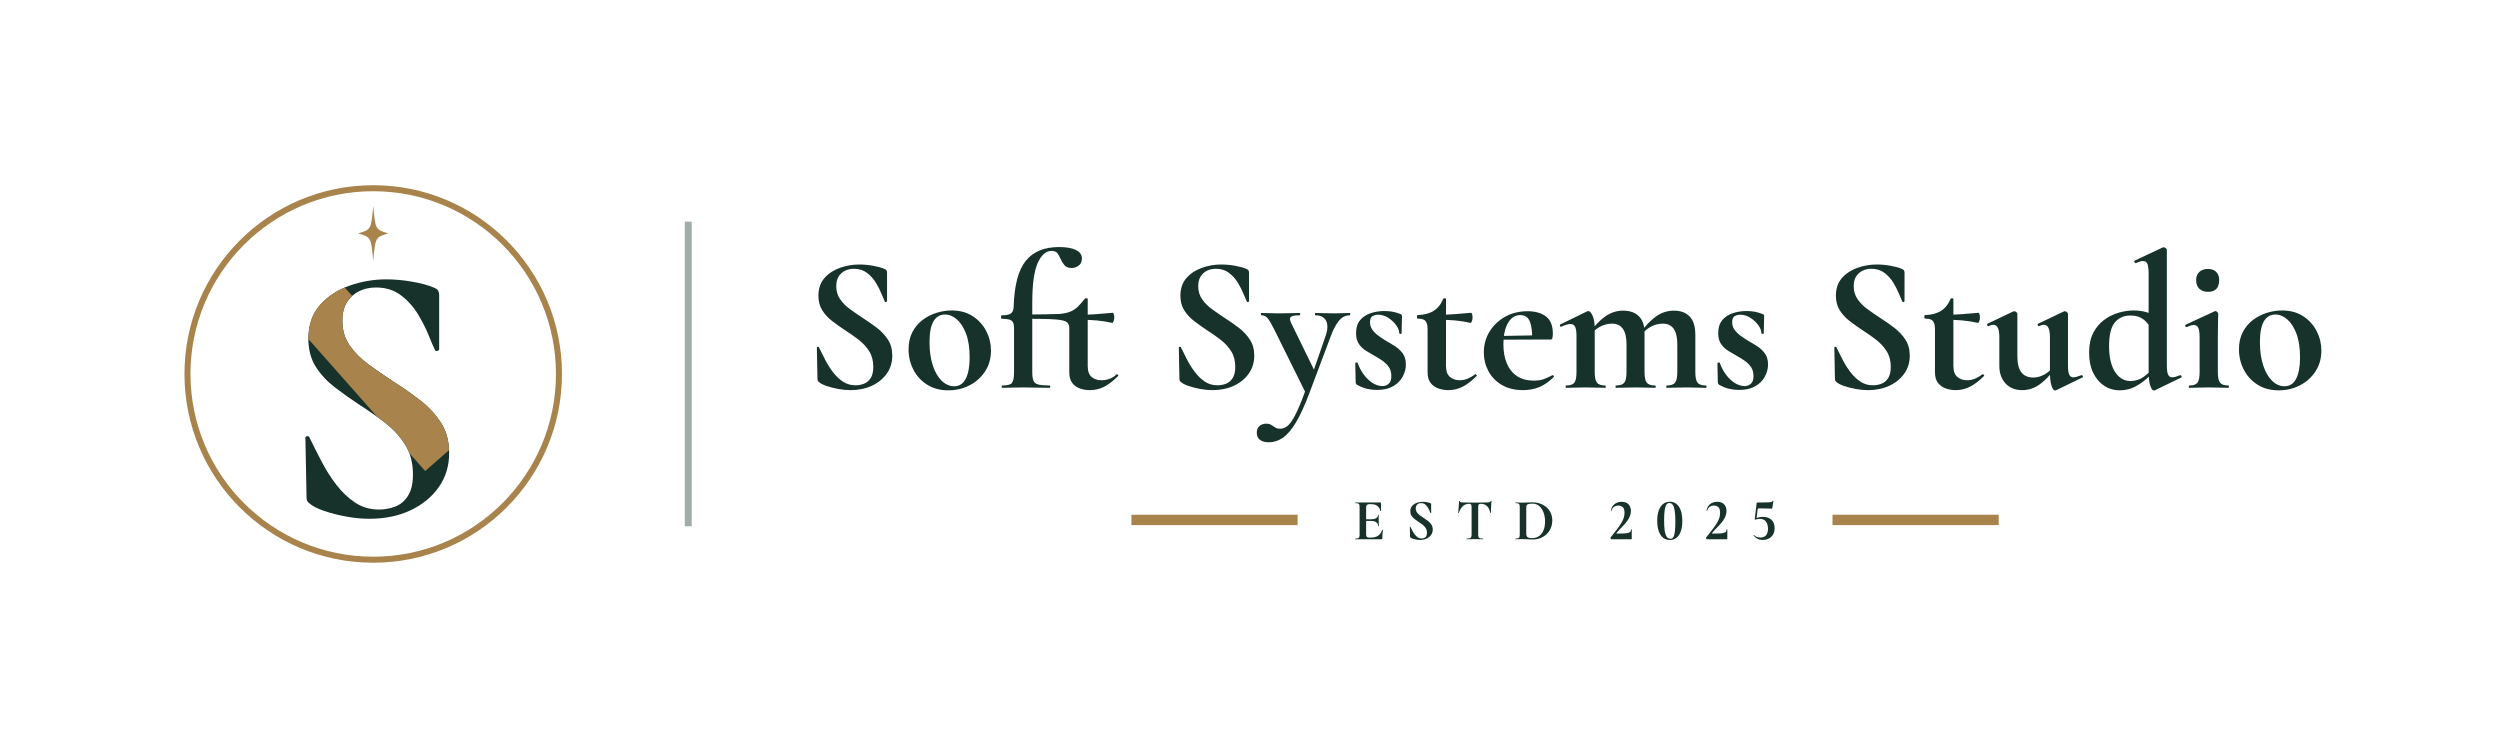
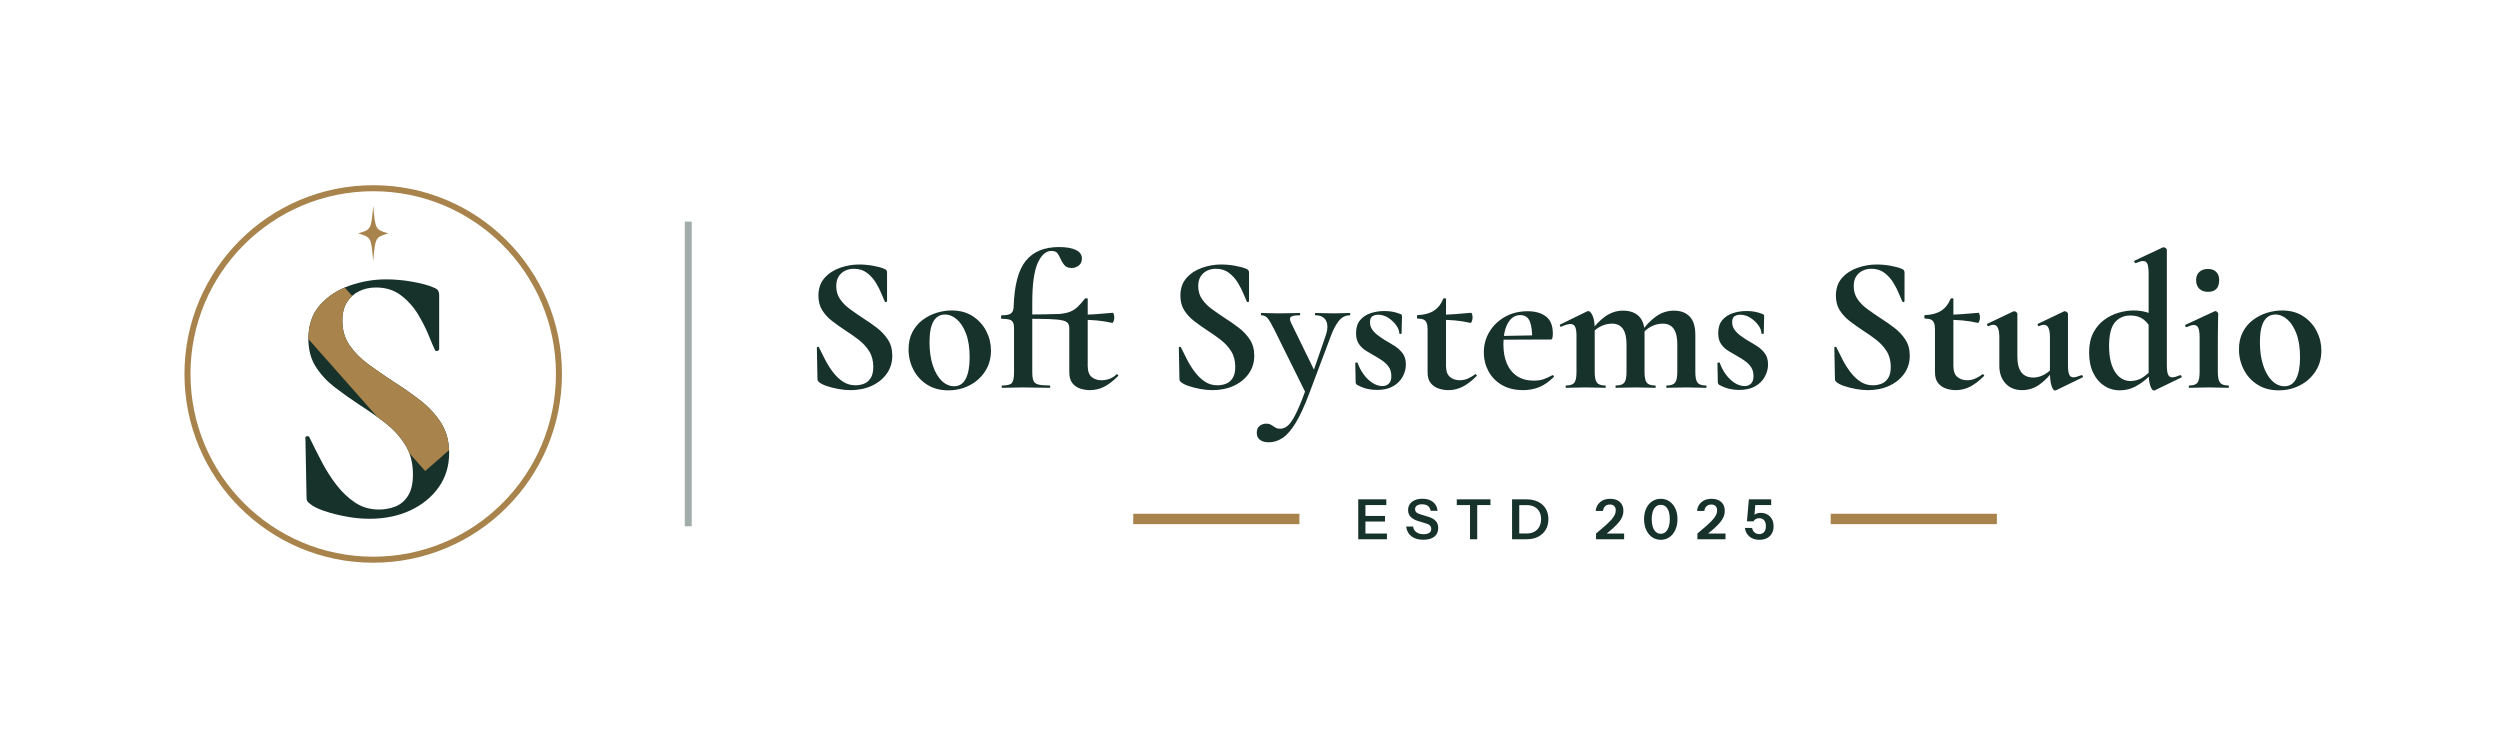
<svg xmlns="http://www.w3.org/2000/svg" viewBox="0 0 361.05 107.80" width="361" height="108" role="img" aria-label="Soft Systems Studio, established 2025">
  <g transform="translate(24.90 24.90) scale(0.3625)">
    <g>
      <circle cx="80" cy="80" r="74" fill="none" stroke="#A8834B" stroke-width="2.4" />
      <path class="sparkle" fill="#A8834B" d="M80.00,13.00 C80.84,22.46 80.84,22.46 86.00,24.00 C80.84,25.54 80.84,25.54 80.00,35.00 C79.16,25.54 79.16,25.54 74.00,24.00 C79.16,22.46 79.16,22.46 80.00,13.00 Z" />
      <g transform="translate(0 1.88)">
        <defs>
          <clipPath id="ss-spine">
            <path d="M52,60 L68,46 L114,98 L98,112 Z" />
          </clipPath>
        </defs>
        <g transform="translate(80.0 80.0) scale(1.15) translate(-80.0 -80.0)">
          <path transform="translate(47.04 127)" d="M22.272 -67.072Q22.272 -62.208 24.768 -58.56Q27.264 -54.912 31.296 -51.968Q35.328 -49.024 39.808 -46.08Q44.672 -43.008 49.088 -39.616Q53.504 -36.224 56.384 -31.808Q59.264 -27.392 59.264 -21.248Q59.264 -14.464 55.616 -9.344Q51.968 -4.224 45.76 -1.344Q39.552 1.536 31.616 1.536Q27.776 1.536 23.616 0.768Q19.456 0.0 16.064 -1.152Q12.672 -2.304 11.136 -3.584Q10.624 -3.968 10.24 -4.416Q9.856 -4.864 9.856 -6.016L9.472 -26.368Q9.344 -27.008 10.048 -27.072Q10.752 -27.136 10.88 -26.624Q12.8 -22.656 15.104 -18.24Q17.408 -13.824 20.288 -10.112Q23.168 -6.4 26.752 -4.032Q30.336 -1.664 34.944 -1.664Q37.888 -1.664 40.576 -2.688Q43.264 -3.712 44.992 -6.4Q46.72 -9.088 46.72 -13.824Q46.72 -19.84 44.032 -24.128Q41.344 -28.416 37.12 -31.68Q32.896 -34.944 28.288 -37.888Q23.808 -40.832 19.712 -43.968Q15.616 -47.104 13.056 -51.136Q10.496 -55.168 10.496 -60.8Q10.496 -67.968 14.528 -72.512Q18.56 -77.056 24.768 -79.232Q30.976 -81.408 37.376 -81.408Q41.984 -81.408 46.592 -80.576Q51.2 -79.744 53.888 -78.592Q55.168 -78.08 55.488 -77.44Q55.808 -76.8 55.808 -76.032V-57.216Q55.808 -56.832 55.232 -56.64Q54.656 -56.448 54.4 -56.832Q53.632 -58.368 52.224 -61.888Q50.816 -65.408 48.512 -69.248Q46.208 -73.088 42.624 -75.84Q39.04 -78.592 33.92 -78.592Q30.72 -78.592 28.096 -77.312Q25.472 -76.032 23.872 -73.536Q22.272 -71.04 22.272 -67.072Z" fill="#17312B" />
          <g clip-path="url(#ss-spine)">
            <path transform="translate(47.04 127)" d="M22.272 -67.072Q22.272 -62.208 24.768 -58.56Q27.264 -54.912 31.296 -51.968Q35.328 -49.024 39.808 -46.08Q44.672 -43.008 49.088 -39.616Q53.504 -36.224 56.384 -31.808Q59.264 -27.392 59.264 -21.248Q59.264 -14.464 55.616 -9.344Q51.968 -4.224 45.76 -1.344Q39.552 1.536 31.616 1.536Q27.776 1.536 23.616 0.768Q19.456 0.0 16.064 -1.152Q12.672 -2.304 11.136 -3.584Q10.624 -3.968 10.24 -4.416Q9.856 -4.864 9.856 -6.016L9.472 -26.368Q9.344 -27.008 10.048 -27.072Q10.752 -27.136 10.88 -26.624Q12.8 -22.656 15.104 -18.24Q17.408 -13.824 20.288 -10.112Q23.168 -6.4 26.752 -4.032Q30.336 -1.664 34.944 -1.664Q37.888 -1.664 40.576 -2.688Q43.264 -3.712 44.992 -6.4Q46.72 -9.088 46.72 -13.824Q46.72 -19.84 44.032 -24.128Q41.344 -28.416 37.12 -31.68Q32.896 -34.944 28.288 -37.888Q23.808 -40.832 19.712 -43.968Q15.616 -47.104 13.056 -51.136Q10.496 -55.168 10.496 -60.8Q10.496 -67.968 14.528 -72.512Q18.56 -77.056 24.768 -79.232Q30.976 -81.408 37.376 -81.408Q41.984 -81.408 46.592 -80.576Q51.2 -79.744 53.888 -78.592Q55.168 -78.08 55.488 -77.44Q55.808 -76.8 55.808 -76.032V-57.216Q55.808 -56.832 55.232 -56.64Q54.656 -56.448 54.4 -56.832Q53.632 -58.368 52.224 -61.888Q50.816 -65.408 48.512 -69.248Q46.208 -73.088 42.624 -75.84Q39.04 -78.592 33.92 -78.592Q30.72 -78.592 28.096 -77.312Q25.472 -76.032 23.872 -73.536Q22.272 -71.04 22.272 -67.072Z" fill="#A8834B" />
          </g>
        </g>
      </g>
    </g>
  </g>
  <rect x="98.90" y="31.90" width="1" height="44" fill="#17312B" fill-opacity="0.4" />
  <path transform="translate(115.90 55.90)" d="M4.872 -14.672Q4.872 -13.608 5.418 -12.81Q5.964 -12.012 6.846 -11.368Q7.728 -10.724 8.708 -10.08Q9.772 -9.408 10.738 -8.666Q11.704 -7.924 12.334 -6.958Q12.964 -5.992 12.964 -4.648Q12.964 -3.164 12.166 -2.044Q11.368 -0.924 10.01 -0.294Q8.652 0.336 6.916 0.336Q6.076 0.336 5.166 0.168Q4.256 0.0 3.514 -0.252Q2.772 -0.504 2.436 -0.784Q2.324 -0.868 2.24 -0.966Q2.156 -1.064 2.156 -1.316L2.072 -5.768Q2.044 -5.908 2.198 -5.922Q2.352 -5.936 2.38 -5.824Q2.8 -4.956 3.304 -3.99Q3.808 -3.024 4.438 -2.212Q5.068 -1.4 5.852 -0.882Q6.636 -0.364 7.644 -0.364Q8.288 -0.364 8.876 -0.588Q9.464 -0.812 9.842 -1.4Q10.22 -1.988 10.22 -3.024Q10.22 -4.34 9.632 -5.278Q9.044 -6.216 8.12 -6.93Q7.196 -7.644 6.188 -8.288Q5.208 -8.932 4.312 -9.618Q3.416 -10.304 2.856 -11.186Q2.296 -12.068 2.296 -13.3Q2.296 -14.868 3.178 -15.862Q4.06 -16.856 5.418 -17.332Q6.776 -17.808 8.176 -17.808Q9.184 -17.808 10.192 -17.626Q11.2 -17.444 11.788 -17.192Q12.068 -17.08 12.138 -16.94Q12.208 -16.8 12.208 -16.632V-12.516Q12.208 -12.432 12.082 -12.39Q11.956 -12.348 11.9 -12.432Q11.732 -12.768 11.424 -13.538Q11.116 -14.308 10.612 -15.148Q10.108 -15.988 9.324 -16.59Q8.54 -17.192 7.42 -17.192Q6.72 -17.192 6.146 -16.912Q5.572 -16.632 5.222 -16.086Q4.872 -15.54 4.872 -14.672ZM21.056 0.364Q19.292 0.364 18.004 -0.448Q16.716 -1.26 16.016 -2.618Q15.316 -3.976 15.316 -5.544Q15.316 -7.0 15.876 -8.064Q16.436 -9.128 17.36 -9.814Q18.284 -10.5 19.376 -10.836Q20.468 -11.172 21.532 -11.172Q23.324 -11.172 24.598 -10.332Q25.872 -9.492 26.544 -8.176Q27.216 -6.86 27.216 -5.376Q27.216 -3.668 26.362 -2.366Q25.508 -1.064 24.108 -0.35Q22.708 0.364 21.056 0.364ZM21.896 -0.224Q23.016 -0.224 23.576 -1.316Q24.136 -2.408 24.136 -4.396Q24.136 -6.44 23.618 -7.812Q23.1 -9.184 22.288 -9.884Q21.476 -10.584 20.58 -10.584Q19.488 -10.584 18.914 -9.604Q18.34 -8.624 18.34 -6.58Q18.34 -4.676 18.816 -3.234Q19.292 -1.792 20.104 -1.008Q20.916 -0.224 21.896 -0.224ZM28.868 0.0Q28.756 0.0 28.756 -0.168Q28.756 -0.336 28.868 -0.336Q29.932 -0.336 30.24 -0.7Q30.548 -1.064 30.548 -2.268V-8.568Q30.548 -9.184 30.38 -9.478Q30.212 -9.772 29.82 -9.87Q29.428 -9.968 28.756 -9.968Q28.672 -9.968 28.672 -10.22Q28.672 -10.472 28.756 -10.472Q29.736 -10.472 30.1 -10.738Q30.464 -11.004 30.492 -11.704Q30.632 -16.352 32.242 -18.34Q33.852 -20.328 37.044 -20.328Q38.612 -20.328 39.48 -19.908Q40.348 -19.488 40.348 -18.676Q40.348 -18.004 39.886 -17.654Q39.424 -17.304 38.864 -17.304Q38.164 -17.304 37.814 -17.724Q37.464 -18.144 37.24 -18.676Q37.044 -19.152 36.792 -19.46Q36.54 -19.768 35.952 -19.768Q34.748 -19.768 33.964 -18.018Q33.18 -16.268 33.18 -12.292V-2.268Q33.18 -1.456 33.348 -1.036Q33.516 -0.616 34.048 -0.476Q34.58 -0.336 35.672 -0.336Q35.784 -0.336 35.784 -0.168Q35.784 0.0 35.672 0.0Q34.692 0.0 33.754 -0.028Q32.816 -0.056 31.836 -0.056Q31.024 -0.056 30.254 -0.028Q29.484 0.0 28.868 0.0ZM41.468 0.336Q40.796 0.336 40.11 0.112Q39.424 -0.112 38.976 -0.672Q38.528 -1.232 38.528 -2.24V-8.568Q38.528 -9.044 38.332 -9.324Q38.136 -9.604 37.506 -9.744Q36.876 -9.884 35.602 -9.926Q34.328 -9.968 32.172 -9.968V-10.584Q33.656 -10.584 35.042 -10.612Q36.428 -10.64 37.128 -10.668Q38.08 -10.752 38.682 -11.004Q39.284 -11.256 39.76 -11.718Q40.236 -12.18 40.74 -12.824Q40.796 -12.936 40.992 -12.936Q41.188 -12.936 41.188 -12.824V-3.164Q41.188 -2.044 41.748 -1.568Q42.308 -1.092 43.176 -1.092Q43.82 -1.092 44.38 -1.316Q44.94 -1.54 45.304 -1.904Q45.416 -2.016 45.542 -1.89Q45.668 -1.764 45.556 -1.68Q44.52 -0.644 43.568 -0.154Q42.616 0.336 41.468 0.336ZM44.716 -9.38Q43.568 -9.632 42.49 -9.73Q41.412 -9.828 40.208 -9.828V-10.556Q41.356 -10.556 42.462 -10.64Q43.568 -10.724 44.8 -10.836Q44.884 -10.836 44.954 -10.626Q45.024 -10.416 45.024 -10.164Q45.024 -9.884 44.926 -9.618Q44.828 -9.352 44.716 -9.38ZM57.148 -14.672Q57.148 -13.608 57.694 -12.81Q58.24 -12.012 59.122 -11.368Q60.004 -10.724 60.984 -10.08Q62.048 -9.408 63.014 -8.666Q63.98 -7.924 64.61 -6.958Q65.24 -5.992 65.24 -4.648Q65.24 -3.164 64.442 -2.044Q63.644 -0.924 62.286 -0.294Q60.928 0.336 59.192 0.336Q58.352 0.336 57.442 0.168Q56.532 0.0 55.79 -0.252Q55.048 -0.504 54.712 -0.784Q54.6 -0.868 54.516 -0.966Q54.432 -1.064 54.432 -1.316L54.348 -5.768Q54.32 -5.908 54.474 -5.922Q54.628 -5.936 54.656 -5.824Q55.076 -4.956 55.58 -3.99Q56.084 -3.024 56.714 -2.212Q57.344 -1.4 58.128 -0.882Q58.912 -0.364 59.92 -0.364Q60.564 -0.364 61.152 -0.588Q61.74 -0.812 62.118 -1.4Q62.496 -1.988 62.496 -3.024Q62.496 -4.34 61.908 -5.278Q61.32 -6.216 60.396 -6.93Q59.472 -7.644 58.464 -8.288Q57.484 -8.932 56.588 -9.618Q55.692 -10.304 55.132 -11.186Q54.572 -12.068 54.572 -13.3Q54.572 -14.868 55.454 -15.862Q56.336 -16.856 57.694 -17.332Q59.052 -17.808 60.452 -17.808Q61.46 -17.808 62.468 -17.626Q63.476 -17.444 64.064 -17.192Q64.344 -17.08 64.414 -16.94Q64.484 -16.8 64.484 -16.632V-12.516Q64.484 -12.432 64.358 -12.39Q64.232 -12.348 64.176 -12.432Q64.008 -12.768 63.7 -13.538Q63.392 -14.308 62.888 -15.148Q62.384 -15.988 61.6 -16.59Q60.816 -17.192 59.696 -17.192Q58.996 -17.192 58.422 -16.912Q57.848 -16.632 57.498 -16.086Q57.148 -15.54 57.148 -14.672ZM79.044 -10.808Q79.1 -10.808 79.1 -10.64Q79.1 -10.472 79.044 -10.472Q78.092 -10.472 77.448 -9.66Q76.804 -8.848 76.3 -7.476L73.192 0.784Q72.184 3.472 71.246 5.026Q70.308 6.58 69.356 7.224Q68.404 7.868 67.34 7.868Q66.528 7.868 66.066 7.518Q65.604 7.168 65.604 6.496Q65.604 5.824 66.01 5.502Q66.416 5.18 66.948 5.18Q67.424 5.18 67.704 5.362Q67.984 5.544 68.264 5.726Q68.544 5.908 68.992 5.908Q69.664 5.908 70.224 5.334Q70.784 4.76 71.428 3.374Q72.072 1.988 72.94 -0.42L72.856 1.12L68.096 -8.484Q67.48 -9.716 67.13 -10.094Q66.78 -10.472 66.276 -10.472Q66.192 -10.472 66.192 -10.64Q66.192 -10.808 66.276 -10.808Q66.836 -10.808 67.466 -10.78Q68.096 -10.752 68.656 -10.752Q69.664 -10.752 70.42 -10.78Q71.176 -10.808 71.792 -10.808Q71.876 -10.808 71.876 -10.64Q71.876 -10.472 71.792 -10.472Q70.812 -10.472 70.532 -10.248Q70.252 -10.024 70.56 -9.38L74.116 -2.1L73.108 -0.448L75.544 -7.504Q76.02 -8.876 75.614 -9.674Q75.208 -10.472 74.06 -10.472Q74.004 -10.472 74.004 -10.64Q74.004 -10.808 74.06 -10.808Q74.732 -10.808 75.334 -10.78Q75.936 -10.752 76.888 -10.752Q77.56 -10.752 77.994 -10.78Q78.428 -10.808 79.044 -10.808ZM81.956 -9.464Q81.956 -8.876 82.278 -8.414Q82.6 -7.952 83.104 -7.574Q83.608 -7.196 84.196 -6.832Q84.896 -6.44 85.568 -6.006Q86.24 -5.572 86.688 -4.956Q87.136 -4.34 87.136 -3.36Q87.136 -2.464 86.674 -1.61Q86.212 -0.756 85.288 -0.224Q84.364 0.308 82.964 0.308Q82.264 0.308 81.564 0.154Q80.864 0.0 80.052 -0.448Q79.996 -0.504 79.94 -0.588Q79.884 -0.672 79.884 -0.784L79.828 -3.556Q79.828 -3.64 79.982 -3.654Q80.136 -3.668 80.164 -3.612Q80.472 -2.716 81.032 -1.946Q81.592 -1.176 82.306 -0.714Q83.02 -0.252 83.748 -0.252Q84.308 -0.252 84.672 -0.602Q85.036 -0.952 85.036 -1.68Q85.036 -2.464 84.686 -2.982Q84.336 -3.5 83.804 -3.878Q83.272 -4.256 82.712 -4.564Q82.068 -4.928 81.424 -5.32Q80.78 -5.712 80.36 -6.314Q79.94 -6.916 79.94 -7.896Q79.94 -9.072 80.528 -9.772Q81.116 -10.472 82.054 -10.78Q82.992 -11.088 84.0 -11.088Q84.616 -11.088 85.134 -11.004Q85.652 -10.92 86.324 -10.668Q86.576 -10.584 86.576 -10.36Q86.576 -9.8 86.548 -9.198Q86.52 -8.596 86.52 -7.868Q86.52 -7.784 86.352 -7.784Q86.184 -7.784 86.184 -7.868Q86.184 -8.4 85.75 -9.016Q85.316 -9.632 84.616 -10.094Q83.916 -10.556 83.104 -10.556Q82.712 -10.556 82.334 -10.36Q81.956 -10.164 81.956 -9.464ZM93.24 0.336Q92.568 0.336 91.882 0.112Q91.196 -0.112 90.734 -0.672Q90.272 -1.232 90.272 -2.24V-8.456Q90.272 -9.044 90.132 -9.38Q89.992 -9.716 89.684 -9.856Q89.376 -9.996 88.844 -9.996Q88.732 -9.996 88.732 -10.248Q88.732 -10.5 88.844 -10.5Q90.272 -10.556 91.168 -11.13Q92.064 -11.704 92.512 -12.824Q92.568 -12.936 92.75 -12.936Q92.932 -12.936 92.932 -12.824V-3.164Q92.932 -2.044 93.506 -1.568Q94.08 -1.092 94.92 -1.092Q95.564 -1.092 96.138 -1.358Q96.712 -1.624 97.104 -1.932Q97.188 -2.016 97.314 -1.89Q97.44 -1.764 97.328 -1.68Q96.292 -0.644 95.326 -0.154Q94.36 0.336 93.24 0.336ZM96.46 -9.38Q95.312 -9.632 94.234 -9.73Q93.156 -9.828 91.952 -9.828V-10.556Q93.1 -10.556 94.206 -10.64Q95.312 -10.724 96.572 -10.836Q96.628 -10.836 96.698 -10.626Q96.768 -10.416 96.768 -10.164Q96.768 -9.884 96.67 -9.618Q96.572 -9.352 96.46 -9.38ZM104.076 0.336Q102.256 0.336 100.982 -0.42Q99.708 -1.176 99.05 -2.422Q98.392 -3.668 98.392 -5.096Q98.392 -6.748 99.204 -8.092Q100.016 -9.436 101.444 -10.248Q102.872 -11.06 104.72 -11.06Q106.372 -11.06 107.366 -10.304Q108.36 -9.548 108.36 -7.84Q108.36 -7.476 108.304 -7.224Q108.248 -6.972 108.052 -6.972H105.364Q105.42 -8.568 105.056 -9.534Q104.692 -10.5 103.656 -10.5Q102.536 -10.5 101.878 -9.352Q101.22 -8.204 101.22 -6.3Q101.22 -4.676 101.724 -3.5Q102.228 -2.324 103.208 -1.68Q104.188 -1.036 105.616 -1.036Q106.456 -1.036 107.03 -1.246Q107.604 -1.456 108.304 -1.82Q108.36 -1.876 108.458 -1.764Q108.556 -1.652 108.5 -1.568Q107.464 -0.532 106.386 -0.098Q105.308 0.336 104.076 0.336ZM100.24 -6.944 100.212 -7.476 106.344 -7.588V-6.972ZM124.824 0.0Q124.74 0.0 124.74 -0.168Q124.74 -0.336 124.824 -0.336Q125.692 -0.336 126.014 -0.742Q126.336 -1.148 126.336 -2.268V-6.3Q126.336 -9.268 124.236 -9.268Q123.368 -9.268 122.556 -8.848Q121.744 -8.428 121.24 -7.7L121.1 -8.036Q122.052 -9.436 123.242 -10.29Q124.432 -11.144 125.832 -11.144Q127.316 -11.144 128.128 -10.29Q128.94 -9.436 128.94 -7.644V-2.268Q128.94 -1.148 129.262 -0.742Q129.584 -0.336 130.452 -0.336Q130.564 -0.336 130.564 -0.168Q130.564 0.0 130.452 0.0Q129.892 0.0 129.164 -0.028Q128.436 -0.056 127.624 -0.056Q126.84 -0.056 126.112 -0.028Q125.384 0.0 124.824 0.0ZM117.488 0.0Q117.404 0.0 117.404 -0.168Q117.404 -0.336 117.488 -0.336Q118.356 -0.336 118.678 -0.742Q119 -1.148 119 -2.268V-6.3Q119 -9.268 116.9 -9.268Q116.032 -9.268 115.22 -8.848Q114.408 -8.428 113.904 -7.7L113.764 -8.036Q114.716 -9.436 115.906 -10.29Q117.096 -11.144 118.496 -11.144Q119.98 -11.144 120.792 -10.332Q121.604 -9.52 121.604 -7.952V-2.268Q121.604 -1.148 121.926 -0.742Q122.248 -0.336 123.116 -0.336Q123.228 -0.336 123.228 -0.168Q123.228 0.0 123.116 0.0Q122.556 0.0 121.828 -0.028Q121.1 -0.056 120.288 -0.056Q119.504 -0.056 118.776 -0.028Q118.048 0.0 117.488 0.0ZM110.292 0.0Q110.208 0.0 110.208 -0.168Q110.208 -0.336 110.292 -0.336Q111.16 -0.336 111.468 -0.742Q111.776 -1.148 111.776 -2.268V-7.532Q111.776 -8.4 111.58 -8.806Q111.384 -9.212 110.908 -9.212Q110.656 -9.212 110.32 -9.114Q109.984 -9.016 109.564 -8.82Q109.452 -8.764 109.396 -8.932Q109.34 -9.1 109.396 -9.128L113.288 -11.032Q113.456 -11.088 113.484 -11.088Q113.792 -11.088 114.1 -10.416Q114.408 -9.744 114.408 -8.484V-2.268Q114.408 -1.148 114.73 -0.742Q115.052 -0.336 115.92 -0.336Q116.004 -0.336 116.004 -0.168Q116.004 0.0 115.92 0.0Q115.36 0.0 114.632 -0.028Q113.904 -0.056 113.092 -0.056Q112.308 -0.056 111.58 -0.028Q110.852 0.0 110.292 0.0ZM134.26 -9.464Q134.26 -8.876 134.582 -8.414Q134.904 -7.952 135.408 -7.574Q135.912 -7.196 136.5 -6.832Q137.2 -6.44 137.872 -6.006Q138.544 -5.572 138.992 -4.956Q139.44 -4.34 139.44 -3.36Q139.44 -2.464 138.978 -1.61Q138.516 -0.756 137.592 -0.224Q136.668 0.308 135.268 0.308Q134.568 0.308 133.868 0.154Q133.168 0.0 132.356 -0.448Q132.3 -0.504 132.244 -0.588Q132.188 -0.672 132.188 -0.784L132.132 -3.556Q132.132 -3.64 132.286 -3.654Q132.44 -3.668 132.468 -3.612Q132.776 -2.716 133.336 -1.946Q133.896 -1.176 134.61 -0.714Q135.324 -0.252 136.052 -0.252Q136.612 -0.252 136.976 -0.602Q137.34 -0.952 137.34 -1.68Q137.34 -2.464 136.99 -2.982Q136.64 -3.5 136.108 -3.878Q135.576 -4.256 135.016 -4.564Q134.372 -4.928 133.728 -5.32Q133.084 -5.712 132.664 -6.314Q132.244 -6.916 132.244 -7.896Q132.244 -9.072 132.832 -9.772Q133.42 -10.472 134.358 -10.78Q135.296 -11.088 136.304 -11.088Q136.92 -11.088 137.438 -11.004Q137.956 -10.92 138.628 -10.668Q138.88 -10.584 138.88 -10.36Q138.88 -9.8 138.852 -9.198Q138.824 -8.596 138.824 -7.868Q138.824 -7.784 138.656 -7.784Q138.488 -7.784 138.488 -7.868Q138.488 -8.4 138.054 -9.016Q137.62 -9.632 136.92 -10.094Q136.22 -10.556 135.408 -10.556Q135.016 -10.556 134.638 -10.36Q134.26 -10.164 134.26 -9.464ZM151.816 -14.672Q151.816 -13.608 152.362 -12.81Q152.908 -12.012 153.79 -11.368Q154.672 -10.724 155.652 -10.08Q156.716 -9.408 157.682 -8.666Q158.648 -7.924 159.278 -6.958Q159.908 -5.992 159.908 -4.648Q159.908 -3.164 159.11 -2.044Q158.312 -0.924 156.954 -0.294Q155.596 0.336 153.86 0.336Q153.02 0.336 152.11 0.168Q151.2 0.0 150.458 -0.252Q149.716 -0.504 149.38 -0.784Q149.268 -0.868 149.184 -0.966Q149.1 -1.064 149.1 -1.316L149.016 -5.768Q148.988 -5.908 149.142 -5.922Q149.296 -5.936 149.324 -5.824Q149.744 -4.956 150.248 -3.99Q150.752 -3.024 151.382 -2.212Q152.012 -1.4 152.796 -0.882Q153.58 -0.364 154.588 -0.364Q155.232 -0.364 155.82 -0.588Q156.408 -0.812 156.786 -1.4Q157.164 -1.988 157.164 -3.024Q157.164 -4.34 156.576 -5.278Q155.988 -6.216 155.064 -6.93Q154.14 -7.644 153.132 -8.288Q152.152 -8.932 151.256 -9.618Q150.36 -10.304 149.8 -11.186Q149.24 -12.068 149.24 -13.3Q149.24 -14.868 150.122 -15.862Q151.004 -16.856 152.362 -17.332Q153.72 -17.808 155.12 -17.808Q156.128 -17.808 157.136 -17.626Q158.144 -17.444 158.732 -17.192Q159.012 -17.08 159.082 -16.94Q159.152 -16.8 159.152 -16.632V-12.516Q159.152 -12.432 159.026 -12.39Q158.9 -12.348 158.844 -12.432Q158.676 -12.768 158.368 -13.538Q158.06 -14.308 157.556 -15.148Q157.052 -15.988 156.268 -16.59Q155.484 -17.192 154.364 -17.192Q153.664 -17.192 153.09 -16.912Q152.516 -16.632 152.166 -16.086Q151.816 -15.54 151.816 -14.672ZM166.516 0.336Q165.844 0.336 165.158 0.112Q164.472 -0.112 164.01 -0.672Q163.548 -1.232 163.548 -2.24V-8.456Q163.548 -9.044 163.408 -9.38Q163.268 -9.716 162.96 -9.856Q162.652 -9.996 162.12 -9.996Q162.008 -9.996 162.008 -10.248Q162.008 -10.5 162.12 -10.5Q163.548 -10.556 164.444 -11.13Q165.34 -11.704 165.788 -12.824Q165.844 -12.936 166.026 -12.936Q166.208 -12.936 166.208 -12.824V-3.164Q166.208 -2.044 166.782 -1.568Q167.356 -1.092 168.196 -1.092Q168.84 -1.092 169.414 -1.358Q169.988 -1.624 170.38 -1.932Q170.464 -2.016 170.59 -1.89Q170.716 -1.764 170.604 -1.68Q169.568 -0.644 168.602 -0.154Q167.636 0.336 166.516 0.336ZM169.736 -9.38Q168.588 -9.632 167.51 -9.73Q166.432 -9.828 165.228 -9.828V-10.556Q166.376 -10.556 167.482 -10.64Q168.588 -10.724 169.848 -10.836Q169.904 -10.836 169.974 -10.626Q170.044 -10.416 170.044 -10.164Q170.044 -9.884 169.946 -9.618Q169.848 -9.352 169.736 -9.38ZM176.148 0.336Q174.608 0.336 173.726 -0.644Q172.844 -1.624 172.844 -3.164V-7.28Q172.844 -8.204 172.634 -8.652Q172.424 -9.1 171.976 -9.1Q171.668 -9.1 171.276 -8.904Q171.164 -8.876 171.094 -9.044Q171.024 -9.212 171.108 -9.24L174.86 -11.032Q174.944 -11.06 175 -11.06Q175.14 -11.06 175.294 -10.934Q175.448 -10.808 175.448 -10.696V-4.508Q175.448 -2.996 176.022 -2.24Q176.596 -1.484 177.772 -1.484Q178.584 -1.484 179.396 -1.946Q180.208 -2.408 180.684 -3.108L180.852 -2.772Q179.9 -1.4 178.724 -0.532Q177.548 0.336 176.148 0.336ZM182.756 -10.696V-3.248Q182.756 -2.296 182.938 -1.904Q183.12 -1.512 183.54 -1.512Q183.736 -1.512 184.03 -1.596Q184.324 -1.68 184.688 -1.82Q184.8 -1.876 184.884 -1.722Q184.968 -1.568 184.884 -1.512L181.02 0.364Q180.964 0.392 180.88 0.392Q180.6 0.392 180.376 -0.308Q180.152 -1.008 180.152 -2.296V-7.28Q180.152 -8.204 179.942 -8.652Q179.732 -9.1 179.284 -9.1Q178.976 -9.1 178.556 -8.904Q178.472 -8.876 178.402 -9.044Q178.332 -9.212 178.416 -9.24L182.168 -11.032Q182.224 -11.06 182.308 -11.06Q182.448 -11.06 182.602 -10.934Q182.756 -10.808 182.756 -10.696ZM190.204 0.364Q189 0.364 188.006 -0.28Q187.012 -0.924 186.41 -2.142Q185.808 -3.36 185.808 -5.096Q185.808 -6.804 186.424 -7.966Q187.04 -9.128 188.006 -9.828Q188.972 -10.528 190.092 -10.85Q191.212 -11.172 192.22 -11.172Q193.228 -11.172 194.096 -10.92Q194.964 -10.668 195.664 -10.304L195.02 -8.036Q194.432 -9.296 193.676 -9.87Q192.92 -10.444 191.8 -10.444Q190.372 -10.444 189.532 -9.45Q188.692 -8.456 188.692 -5.992Q188.692 -4.396 189.084 -3.276Q189.476 -2.156 190.176 -1.568Q190.876 -0.98 191.744 -0.98Q192.864 -0.98 193.704 -1.596Q194.544 -2.212 195.328 -3.08L195.608 -2.828Q195.02 -2.156 194.222 -1.414Q193.424 -0.672 192.43 -0.154Q191.436 0.364 190.204 0.364ZM197.036 -19.936V-3.248Q197.036 -2.296 197.218 -1.904Q197.4 -1.512 197.82 -1.512Q198.016 -1.512 198.31 -1.596Q198.604 -1.68 198.968 -1.82Q199.052 -1.876 199.136 -1.722Q199.22 -1.568 199.164 -1.512L195.3 0.364Q195.216 0.392 195.16 0.392Q194.88 0.392 194.642 -0.308Q194.404 -1.008 194.404 -2.296V-16.492Q194.404 -17.444 194.236 -17.878Q194.068 -18.312 193.592 -18.312Q193.396 -18.312 193.13 -18.228Q192.864 -18.144 192.556 -18.004Q192.444 -17.976 192.36 -18.144Q192.276 -18.312 192.332 -18.34L196.448 -20.272Q196.504 -20.3 196.56 -20.3Q196.7 -20.3 196.868 -20.174Q197.036 -20.048 197.036 -19.936ZM200.284 0.0Q200.2 0.0 200.2 -0.168Q200.2 -0.336 200.284 -0.336Q201.152 -0.336 201.46 -0.742Q201.768 -1.148 201.768 -2.268V-7.28Q201.768 -8.204 201.586 -8.638Q201.404 -9.072 200.928 -9.072Q200.732 -9.072 200.466 -8.988Q200.2 -8.904 199.892 -8.764Q199.78 -8.736 199.71 -8.904Q199.64 -9.072 199.724 -9.1L203.952 -11.06Q204.008 -11.088 204.036 -11.088Q204.176 -11.088 204.316 -10.948Q204.456 -10.808 204.456 -10.696Q204.456 -10.36 204.428 -9.576Q204.4 -8.792 204.4 -7.336V-2.268Q204.4 -1.148 204.722 -0.742Q205.044 -0.336 205.912 -0.336Q205.996 -0.336 205.996 -0.168Q205.996 0.0 205.912 0.0Q205.352 0.0 204.624 -0.028Q203.896 -0.056 203.084 -0.056Q202.3 -0.056 201.572 -0.028Q200.844 0.0 200.284 0.0ZM202.972 -13.86Q202.188 -13.86 201.726 -14.308Q201.264 -14.756 201.264 -15.568Q201.264 -16.296 201.726 -16.73Q202.188 -17.164 202.972 -17.164Q203.756 -17.164 204.176 -16.73Q204.596 -16.296 204.596 -15.568Q204.596 -13.86 202.972 -13.86ZM213.192 0.364Q211.428 0.364 210.14 -0.448Q208.852 -1.26 208.152 -2.618Q207.452 -3.976 207.452 -5.544Q207.452 -7.0 208.012 -8.064Q208.572 -9.128 209.496 -9.814Q210.42 -10.5 211.512 -10.836Q212.604 -11.172 213.668 -11.172Q215.46 -11.172 216.734 -10.332Q218.008 -9.492 218.68 -8.176Q219.352 -6.86 219.352 -5.376Q219.352 -3.668 218.498 -2.366Q217.644 -1.064 216.244 -0.35Q214.844 0.364 213.192 0.364ZM214.032 -0.224Q215.152 -0.224 215.712 -1.316Q216.272 -2.408 216.272 -4.396Q216.272 -6.44 215.754 -7.812Q215.236 -9.184 214.424 -9.884Q213.612 -10.584 212.716 -10.584Q211.624 -10.584 211.05 -9.604Q210.476 -8.624 210.476 -6.58Q210.476 -4.676 210.952 -3.234Q211.428 -1.792 212.24 -1.008Q213.052 -0.224 214.032 -0.224Z" fill="#17312B" />
-   <path transform="translate(195.40 77.77)" d="M4.106 0.0H0.349Q0.323 0.0 0.323 -0.051Q0.323 -0.102 0.349 -0.102Q0.612 -0.102 0.74 -0.145Q0.867 -0.187 0.91 -0.315Q0.952 -0.442 0.952 -0.689V-4.624Q0.952 -4.871 0.91 -4.994Q0.867 -5.117 0.74 -5.164Q0.612 -5.211 0.349 -5.211Q0.323 -5.211 0.323 -5.261Q0.323 -5.312 0.349 -5.312H3.953Q4.038 -5.312 4.038 -5.236L4.054 -4.106Q4.054 -4.089 4.012 -4.08Q3.97 -4.072 3.953 -4.097Q3.817 -4.599 3.494 -4.832Q3.171 -5.066 2.644 -5.066H2.389Q2.219 -5.066 2.108 -5.019Q1.998 -4.973 1.947 -4.87Q1.896 -4.769 1.896 -4.615V-0.723Q1.896 -0.561 1.938 -0.451Q1.981 -0.34 2.066 -0.289Q2.151 -0.238 2.287 -0.238H2.567Q3.23 -0.238 3.63 -0.51Q4.029 -0.782 4.216 -1.352Q4.224 -1.377 4.271 -1.364Q4.318 -1.352 4.318 -1.335Q4.284 -1.088 4.259 -0.752Q4.233 -0.417 4.233 -0.128Q4.233 0.0 4.106 0.0ZM3.63 -1.896Q3.63 -2.244 3.366 -2.444Q3.103 -2.644 2.593 -2.644H1.445V-2.882H2.601Q3.103 -2.882 3.362 -3.056Q3.621 -3.23 3.621 -3.528Q3.621 -3.553 3.668 -3.553Q3.715 -3.553 3.715 -3.528Q3.715 -3.247 3.71 -3.09Q3.706 -2.933 3.706 -2.763Q3.706 -2.55 3.719 -2.346Q3.732 -2.142 3.732 -1.896Q3.732 -1.879 3.681 -1.879Q3.63 -1.879 3.63 -1.896ZM9.061 -4.454Q9.061 -4.131 9.227 -3.889Q9.393 -3.647 9.66 -3.451Q9.928 -3.256 10.226 -3.06Q10.549 -2.856 10.842 -2.631Q11.135 -2.405 11.326 -2.112Q11.518 -1.819 11.518 -1.411Q11.518 -0.961 11.275 -0.621Q11.033 -0.281 10.621 -0.089Q10.209 0.102 9.682 0.102Q9.427 0.102 9.15 0.051Q8.874 0.0 8.649 -0.077Q8.424 -0.153 8.322 -0.238Q8.288 -0.264 8.262 -0.293Q8.237 -0.323 8.237 -0.4L8.211 -1.751Q8.203 -1.794 8.249 -1.798Q8.296 -1.802 8.305 -1.768Q8.432 -1.505 8.585 -1.211Q8.738 -0.918 8.929 -0.671Q9.121 -0.425 9.359 -0.268Q9.597 -0.111 9.902 -0.111Q10.098 -0.111 10.277 -0.179Q10.455 -0.247 10.57 -0.425Q10.684 -0.604 10.684 -0.918Q10.684 -1.318 10.506 -1.602Q10.328 -1.887 10.047 -2.104Q9.767 -2.321 9.461 -2.516Q9.163 -2.712 8.891 -2.92Q8.619 -3.128 8.449 -3.396Q8.279 -3.664 8.279 -4.038Q8.279 -4.514 8.547 -4.815Q8.815 -5.117 9.227 -5.261Q9.639 -5.406 10.064 -5.406Q10.37 -5.406 10.676 -5.351Q10.982 -5.296 11.161 -5.219Q11.246 -5.185 11.267 -5.143Q11.288 -5.1 11.288 -5.049V-3.8Q11.288 -3.774 11.25 -3.761Q11.212 -3.749 11.195 -3.774Q11.144 -3.876 11.05 -4.11Q10.957 -4.344 10.804 -4.599Q10.651 -4.854 10.413 -5.036Q10.175 -5.219 9.835 -5.219Q9.622 -5.219 9.448 -5.134Q9.274 -5.049 9.167 -4.883Q9.061 -4.718 9.061 -4.454ZM16.737 -5.117Q16.218 -5.117 15.857 -4.773Q15.496 -4.429 15.283 -3.8Q15.275 -3.774 15.232 -3.778Q15.19 -3.783 15.19 -3.808Q15.207 -3.927 15.224 -4.144Q15.241 -4.361 15.262 -4.616Q15.283 -4.871 15.296 -5.109Q15.309 -5.347 15.309 -5.5Q15.309 -5.542 15.355 -5.542Q15.402 -5.542 15.402 -5.5Q15.402 -5.415 15.491 -5.376Q15.581 -5.338 15.695 -5.325Q15.81 -5.312 15.887 -5.312Q16.618 -5.287 17.595 -5.287Q18.19 -5.287 18.547 -5.3Q18.904 -5.312 19.236 -5.312Q19.542 -5.312 19.699 -5.351Q19.856 -5.389 19.899 -5.525Q19.907 -5.559 19.954 -5.559Q20.001 -5.559 20.001 -5.525Q19.984 -5.389 19.971 -5.147Q19.958 -4.905 19.945 -4.637Q19.933 -4.369 19.924 -4.144Q19.916 -3.919 19.916 -3.808Q19.916 -3.783 19.873 -3.783Q19.831 -3.783 19.822 -3.808Q19.695 -4.48 19.342 -4.798Q18.989 -5.117 18.488 -5.117Q18.318 -5.117 18.228 -5.07Q18.139 -5.024 18.109 -4.913Q18.08 -4.803 18.08 -4.607V-0.689Q18.08 -0.442 18.131 -0.315Q18.182 -0.187 18.33 -0.145Q18.479 -0.102 18.785 -0.102Q18.811 -0.102 18.811 -0.051Q18.811 0.0 18.785 0.0Q18.547 0.0 18.25 -0.009Q17.952 -0.017 17.595 -0.017Q17.255 -0.017 16.958 -0.009Q16.66 0.0 16.414 0.0Q16.388 0.0 16.388 -0.051Q16.388 -0.102 16.414 -0.102Q16.711 -0.102 16.864 -0.145Q17.017 -0.187 17.072 -0.315Q17.128 -0.442 17.128 -0.689V-4.624Q17.128 -4.811 17.098 -4.917Q17.068 -5.024 16.983 -5.07Q16.898 -5.117 16.737 -5.117ZM25.976 0.034Q25.704 0.034 25.296 0.009Q24.888 -0.017 24.548 -0.017Q24.242 -0.017 23.962 -0.009Q23.681 0.0 23.46 0.0Q23.443 0.0 23.443 -0.051Q23.443 -0.102 23.46 -0.102Q23.724 -0.102 23.855 -0.145Q23.987 -0.187 24.034 -0.315Q24.081 -0.442 24.081 -0.689V-4.624Q24.081 -4.871 24.038 -4.994Q23.996 -5.117 23.864 -5.164Q23.732 -5.211 23.477 -5.211Q23.452 -5.211 23.452 -5.261Q23.452 -5.312 23.477 -5.312Q23.698 -5.312 23.97 -5.3Q24.242 -5.287 24.557 -5.287Q24.863 -5.287 25.228 -5.308Q25.594 -5.33 25.857 -5.33Q26.741 -5.33 27.396 -4.99Q28.05 -4.65 28.416 -4.063Q28.781 -3.477 28.781 -2.746Q28.781 -2.108 28.56 -1.594Q28.339 -1.08 27.948 -0.718Q27.557 -0.357 27.051 -0.162Q26.546 0.034 25.976 0.034ZM25.891 -0.162Q26.427 -0.162 26.843 -0.438Q27.26 -0.714 27.498 -1.25Q27.736 -1.785 27.736 -2.558Q27.736 -3.281 27.515 -3.868Q27.294 -4.454 26.894 -4.798Q26.495 -5.143 25.942 -5.143Q25.449 -5.143 25.237 -5.049Q25.024 -4.956 25.024 -4.607V-0.782Q25.024 -0.468 25.19 -0.315Q25.356 -0.162 25.891 -0.162ZM37.298 0.0Q37.264 0.0 37.209 -0.102Q37.154 -0.204 37.188 -0.238Q37.723 -0.918 38.11 -1.419Q38.497 -1.921 38.739 -2.321Q38.981 -2.72 39.096 -3.073Q39.211 -3.426 39.211 -3.8Q39.211 -4.42 38.956 -4.641Q38.701 -4.862 38.335 -4.862Q37.936 -4.862 37.676 -4.662Q37.417 -4.463 37.341 -4.114Q37.332 -4.097 37.285 -4.106Q37.239 -4.114 37.247 -4.139Q37.341 -4.718 37.757 -5.062Q38.174 -5.406 38.803 -5.406Q39.457 -5.406 39.797 -5.036Q40.137 -4.667 40.137 -4.089Q40.137 -3.681 39.988 -3.324Q39.84 -2.967 39.602 -2.639Q39.364 -2.312 39.079 -2.014Q38.794 -1.717 38.522 -1.432Q38.25 -1.148 38.046 -0.876Q38.012 -0.816 38.089 -0.816Q38.735 -0.816 39.143 -0.837Q39.551 -0.859 39.772 -0.922Q39.993 -0.986 40.073 -1.105Q40.154 -1.224 40.154 -1.42Q40.154 -1.445 40.205 -1.445Q40.256 -1.445 40.256 -1.42V-0.093Q40.256 -0.06 40.239 -0.03Q40.222 0.0 40.18 0.0Q39.763 0.0 39.262 0.0Q38.76 0.0 38.25 0.0Q37.74 0.0 37.298 0.0ZM45.756 0.111Q45.186 0.111 44.778 -0.221Q44.37 -0.552 44.153 -1.173Q43.937 -1.794 43.937 -2.661Q43.937 -3.528 44.153 -4.144Q44.37 -4.76 44.782 -5.087Q45.195 -5.415 45.773 -5.415Q46.334 -5.415 46.733 -5.083Q47.133 -4.752 47.345 -4.131Q47.558 -3.511 47.558 -2.635Q47.558 -1.777 47.345 -1.16Q47.133 -0.544 46.729 -0.217Q46.325 0.111 45.756 0.111ZM45.858 -0.068Q46.113 -0.068 46.266 -0.319Q46.419 -0.57 46.487 -1.114Q46.555 -1.658 46.555 -2.533Q46.555 -3.502 46.465 -4.097Q46.376 -4.692 46.185 -4.964Q45.994 -5.236 45.679 -5.236Q45.416 -5.236 45.25 -4.981Q45.084 -4.726 45.008 -4.174Q44.931 -3.621 44.931 -2.72Q44.931 -1.777 45.025 -1.19Q45.118 -0.604 45.326 -0.336Q45.535 -0.068 45.858 -0.068ZM51.102 0.0Q51.068 0.0 51.013 -0.102Q50.958 -0.204 50.992 -0.238Q51.527 -0.918 51.914 -1.419Q52.301 -1.921 52.543 -2.321Q52.785 -2.72 52.9 -3.073Q53.015 -3.426 53.015 -3.8Q53.015 -4.42 52.76 -4.641Q52.505 -4.862 52.139 -4.862Q51.74 -4.862 51.48 -4.662Q51.221 -4.463 51.145 -4.114Q51.136 -4.097 51.089 -4.106Q51.043 -4.114 51.051 -4.139Q51.145 -4.718 51.561 -5.062Q51.978 -5.406 52.607 -5.406Q53.261 -5.406 53.601 -5.036Q53.941 -4.667 53.941 -4.089Q53.941 -3.681 53.792 -3.324Q53.644 -2.967 53.406 -2.639Q53.168 -2.312 52.883 -2.014Q52.598 -1.717 52.326 -1.432Q52.054 -1.148 51.85 -0.876Q51.816 -0.816 51.893 -0.816Q52.539 -0.816 52.947 -0.837Q53.355 -0.859 53.576 -0.922Q53.797 -0.986 53.877 -1.105Q53.958 -1.224 53.958 -1.42Q53.958 -1.445 54.009 -1.445Q54.06 -1.445 54.06 -1.42V-0.093Q54.06 -0.06 54.043 -0.03Q54.026 0.0 53.984 0.0Q53.567 0.0 53.066 0.0Q52.564 0.0 52.054 0.0Q51.544 0.0 51.102 0.0ZM58.106 -2.831Q58.004 -2.831 58.021 -2.933L58.293 -5.211Q58.302 -5.27 58.319 -5.291Q58.336 -5.312 58.404 -5.312Q59.186 -5.312 59.619 -5.317Q60.053 -5.321 60.252 -5.342Q60.452 -5.364 60.52 -5.415Q60.588 -5.466 60.631 -5.559Q60.639 -5.576 60.682 -5.572Q60.724 -5.568 60.716 -5.534L60.571 -4.59Q60.554 -4.488 60.52 -4.454Q60.486 -4.42 60.376 -4.42L58.582 -4.463Q58.472 -4.463 58.446 -4.344L58.268 -2.941ZM57.919 -0.604Q58.089 -0.417 58.336 -0.332Q58.582 -0.247 58.837 -0.247Q59.415 -0.247 59.674 -0.604Q59.934 -0.961 59.934 -1.505Q59.934 -2.134 59.645 -2.537Q59.356 -2.941 58.778 -2.941Q58.514 -2.941 58.336 -2.886Q58.157 -2.831 58.106 -2.831Q58.089 -2.831 58.106 -2.92Q58.123 -3.009 58.132 -3.026Q58.251 -3.069 58.544 -3.149Q58.837 -3.23 59.194 -3.23Q59.976 -3.23 60.431 -2.814Q60.886 -2.397 60.886 -1.598Q60.886 -1.046 60.652 -0.663Q60.418 -0.281 60.027 -0.089Q59.636 0.102 59.143 0.102Q58.744 0.102 58.429 -0.06Q58.115 -0.221 57.843 -0.536Q57.826 -0.57 57.864 -0.604Q57.902 -0.638 57.919 -0.604Z" fill="#17312B" />
-   <rect x="163.40" y="74.23" width="24" height="1.5" fill="#A8834B" />
-   <rect x="264.65" y="74.23" width="24" height="1.5" fill="#A8834B" />
+   <path transform="translate(195.66 77.77)" d="M0.496 0.0V-5.76H1.536V0.0ZM0.992 0.0V-0.824H4.64V0.0ZM0.992 -2.56V-3.368H4.36V-2.56ZM0.992 -4.936V-5.76H4.552V-4.936ZM9.904 0.072Q8.816 0.072 8.172 -0.428Q7.528 -0.928 7.416 -1.84H8.416Q8.488 -1.312 8.888 -1.02Q9.288 -0.728 9.936 -0.728Q10.472 -0.728 10.756 -0.924Q11.04 -1.12 11.04 -1.472Q11.04 -1.784 10.864 -1.976Q10.688 -2.168 10.272 -2.288L9.232 -2.6Q8.44 -2.84 8.068 -3.232Q7.696 -3.624 7.696 -4.216Q7.696 -4.712 7.952 -5.08Q8.208 -5.448 8.676 -5.648Q9.144 -5.848 9.768 -5.848Q10.728 -5.848 11.3 -5.38Q11.872 -4.912 11.952 -4.112H10.952Q10.864 -4.592 10.552 -4.82Q10.24 -5.048 9.712 -5.048Q9.248 -5.048 8.976 -4.864Q8.704 -4.68 8.704 -4.36Q8.704 -4.096 8.868 -3.912Q9.032 -3.728 9.48 -3.592L10.536 -3.272Q11.328 -3.04 11.688 -2.64Q12.048 -2.24 12.048 -1.624Q12.048 -0.808 11.484 -0.368Q10.92 0.072 9.904 0.072ZM16.64 0.0V-4.936H14.728V-5.76H19.592V-4.936H17.68V0.0ZM23.344 0.0V-0.832H24.832Q25.488 -0.832 25.952 -1.096Q26.416 -1.36 26.66 -1.832Q26.904 -2.304 26.904 -2.912Q26.904 -3.512 26.66 -3.968Q26.416 -4.424 25.956 -4.676Q25.496 -4.928 24.832 -4.928H23.36V-5.76H24.832Q25.776 -5.76 26.48 -5.408Q27.184 -5.056 27.572 -4.412Q27.96 -3.768 27.96 -2.896Q27.96 -2.024 27.568 -1.372Q27.176 -0.72 26.476 -0.36Q25.776 0.0 24.84 0.0ZM22.712 0.0V-5.76H23.752V0.0ZM34.84 0.0V-0.824Q35.656 -1.496 36.204 -1.988Q36.752 -2.48 37.08 -2.856Q37.408 -3.232 37.548 -3.548Q37.688 -3.864 37.688 -4.168Q37.688 -4.568 37.464 -4.792Q37.24 -5.016 36.84 -5.016Q36.424 -5.016 36.16 -4.772Q35.896 -4.528 35.84 -4.088H34.784Q34.872 -4.896 35.432 -5.368Q35.992 -5.84 36.888 -5.84Q37.776 -5.84 38.284 -5.38Q38.792 -4.92 38.792 -4.104Q38.792 -3.696 38.652 -3.316Q38.512 -2.936 38.188 -2.524Q37.864 -2.112 37.324 -1.62Q36.784 -1.128 35.976 -0.504L35.728 -0.824H38.896V0.0ZM44.184 0.08Q43.48 0.08 42.936 -0.3Q42.392 -0.68 42.084 -1.356Q41.776 -2.032 41.776 -2.904Q41.776 -3.776 42.08 -4.436Q42.384 -5.096 42.932 -5.468Q43.48 -5.84 44.184 -5.84Q44.896 -5.84 45.44 -5.468Q45.984 -5.096 46.292 -4.436Q46.6 -3.776 46.6 -2.904Q46.6 -2.024 46.292 -1.352Q45.984 -0.68 45.44 -0.3Q44.896 0.08 44.184 0.08ZM44.184 -0.792Q44.624 -0.792 44.912 -1.072Q45.2 -1.352 45.348 -1.832Q45.496 -2.312 45.496 -2.912Q45.496 -3.512 45.352 -3.976Q45.208 -4.44 44.916 -4.704Q44.624 -4.968 44.184 -4.968Q43.752 -4.968 43.46 -4.7Q43.168 -4.432 43.024 -3.968Q42.88 -3.504 42.88 -2.912Q42.88 -2.304 43.024 -1.824Q43.168 -1.344 43.464 -1.068Q43.76 -0.792 44.184 -0.792ZM49.48 0.0V-0.824Q50.296 -1.496 50.844 -1.988Q51.392 -2.48 51.72 -2.856Q52.048 -3.232 52.188 -3.548Q52.328 -3.864 52.328 -4.168Q52.328 -4.568 52.104 -4.792Q51.88 -5.016 51.48 -5.016Q51.064 -5.016 50.8 -4.772Q50.536 -4.528 50.48 -4.088H49.424Q49.512 -4.896 50.072 -5.368Q50.632 -5.84 51.528 -5.84Q52.416 -5.84 52.924 -5.38Q53.432 -4.92 53.432 -4.104Q53.432 -3.696 53.292 -3.316Q53.152 -2.936 52.828 -2.524Q52.504 -2.112 51.964 -1.62Q51.424 -1.128 50.616 -0.504L50.368 -0.824H53.536V0.0ZM58.432 0.08Q57.56 0.08 57.008 -0.376Q56.456 -0.832 56.328 -1.632H57.384Q57.456 -1.208 57.74 -0.976Q58.024 -0.744 58.408 -0.744Q58.832 -0.744 59.1 -1.024Q59.368 -1.304 59.368 -1.888Q59.368 -2.456 59.108 -2.748Q58.848 -3.04 58.416 -3.04Q58.136 -3.04 57.912 -2.92Q57.688 -2.8 57.576 -2.584H56.632L56.912 -5.76H60.136V-4.936H57.336L57.848 -5.08L57.688 -3.104L57.368 -3.16Q57.56 -3.456 57.864 -3.632Q58.168 -3.808 58.632 -3.808Q59.184 -3.808 59.596 -3.568Q60.008 -3.328 60.244 -2.9Q60.48 -2.472 60.48 -1.872Q60.48 -1.256 60.224 -0.82Q59.968 -0.384 59.512 -0.152Q59.056 0.08 58.432 0.08Z" fill="#17312B" />
+   <rect x="163.66" y="74.09" width="24" height="1.5" fill="#A8834B" />
+   <rect x="264.39" y="74.09" width="24" height="1.5" fill="#A8834B" />
</svg>
